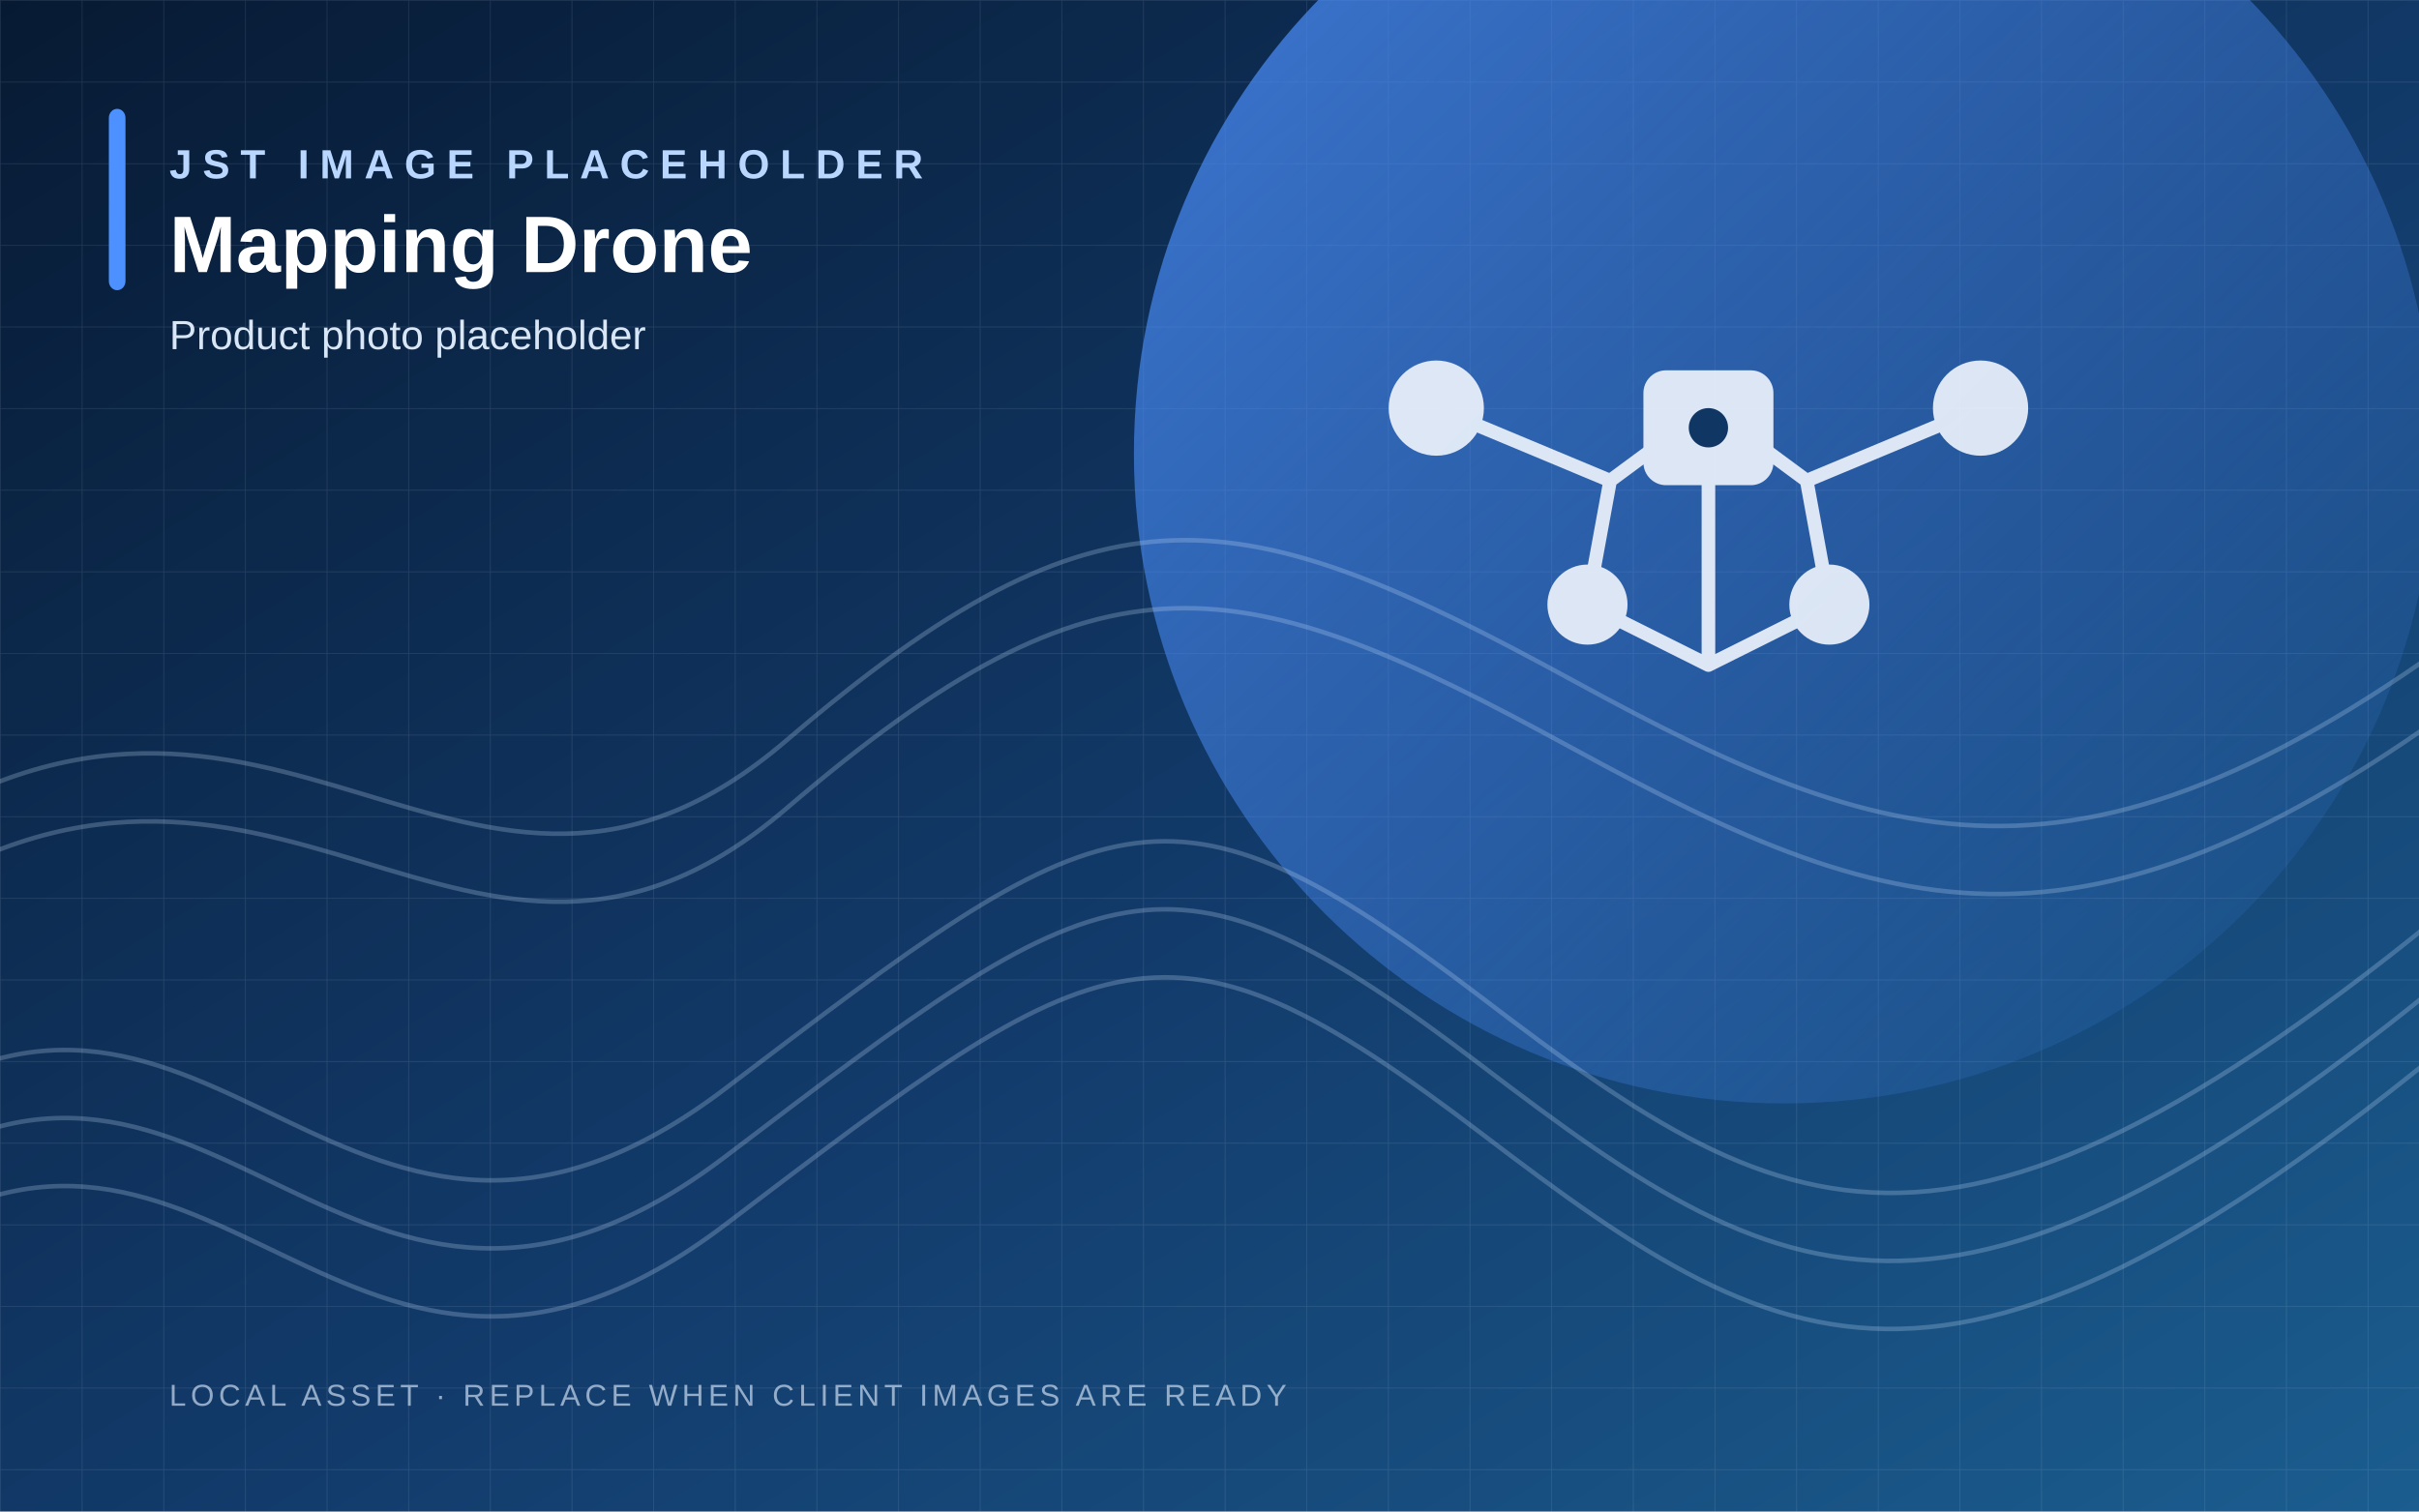
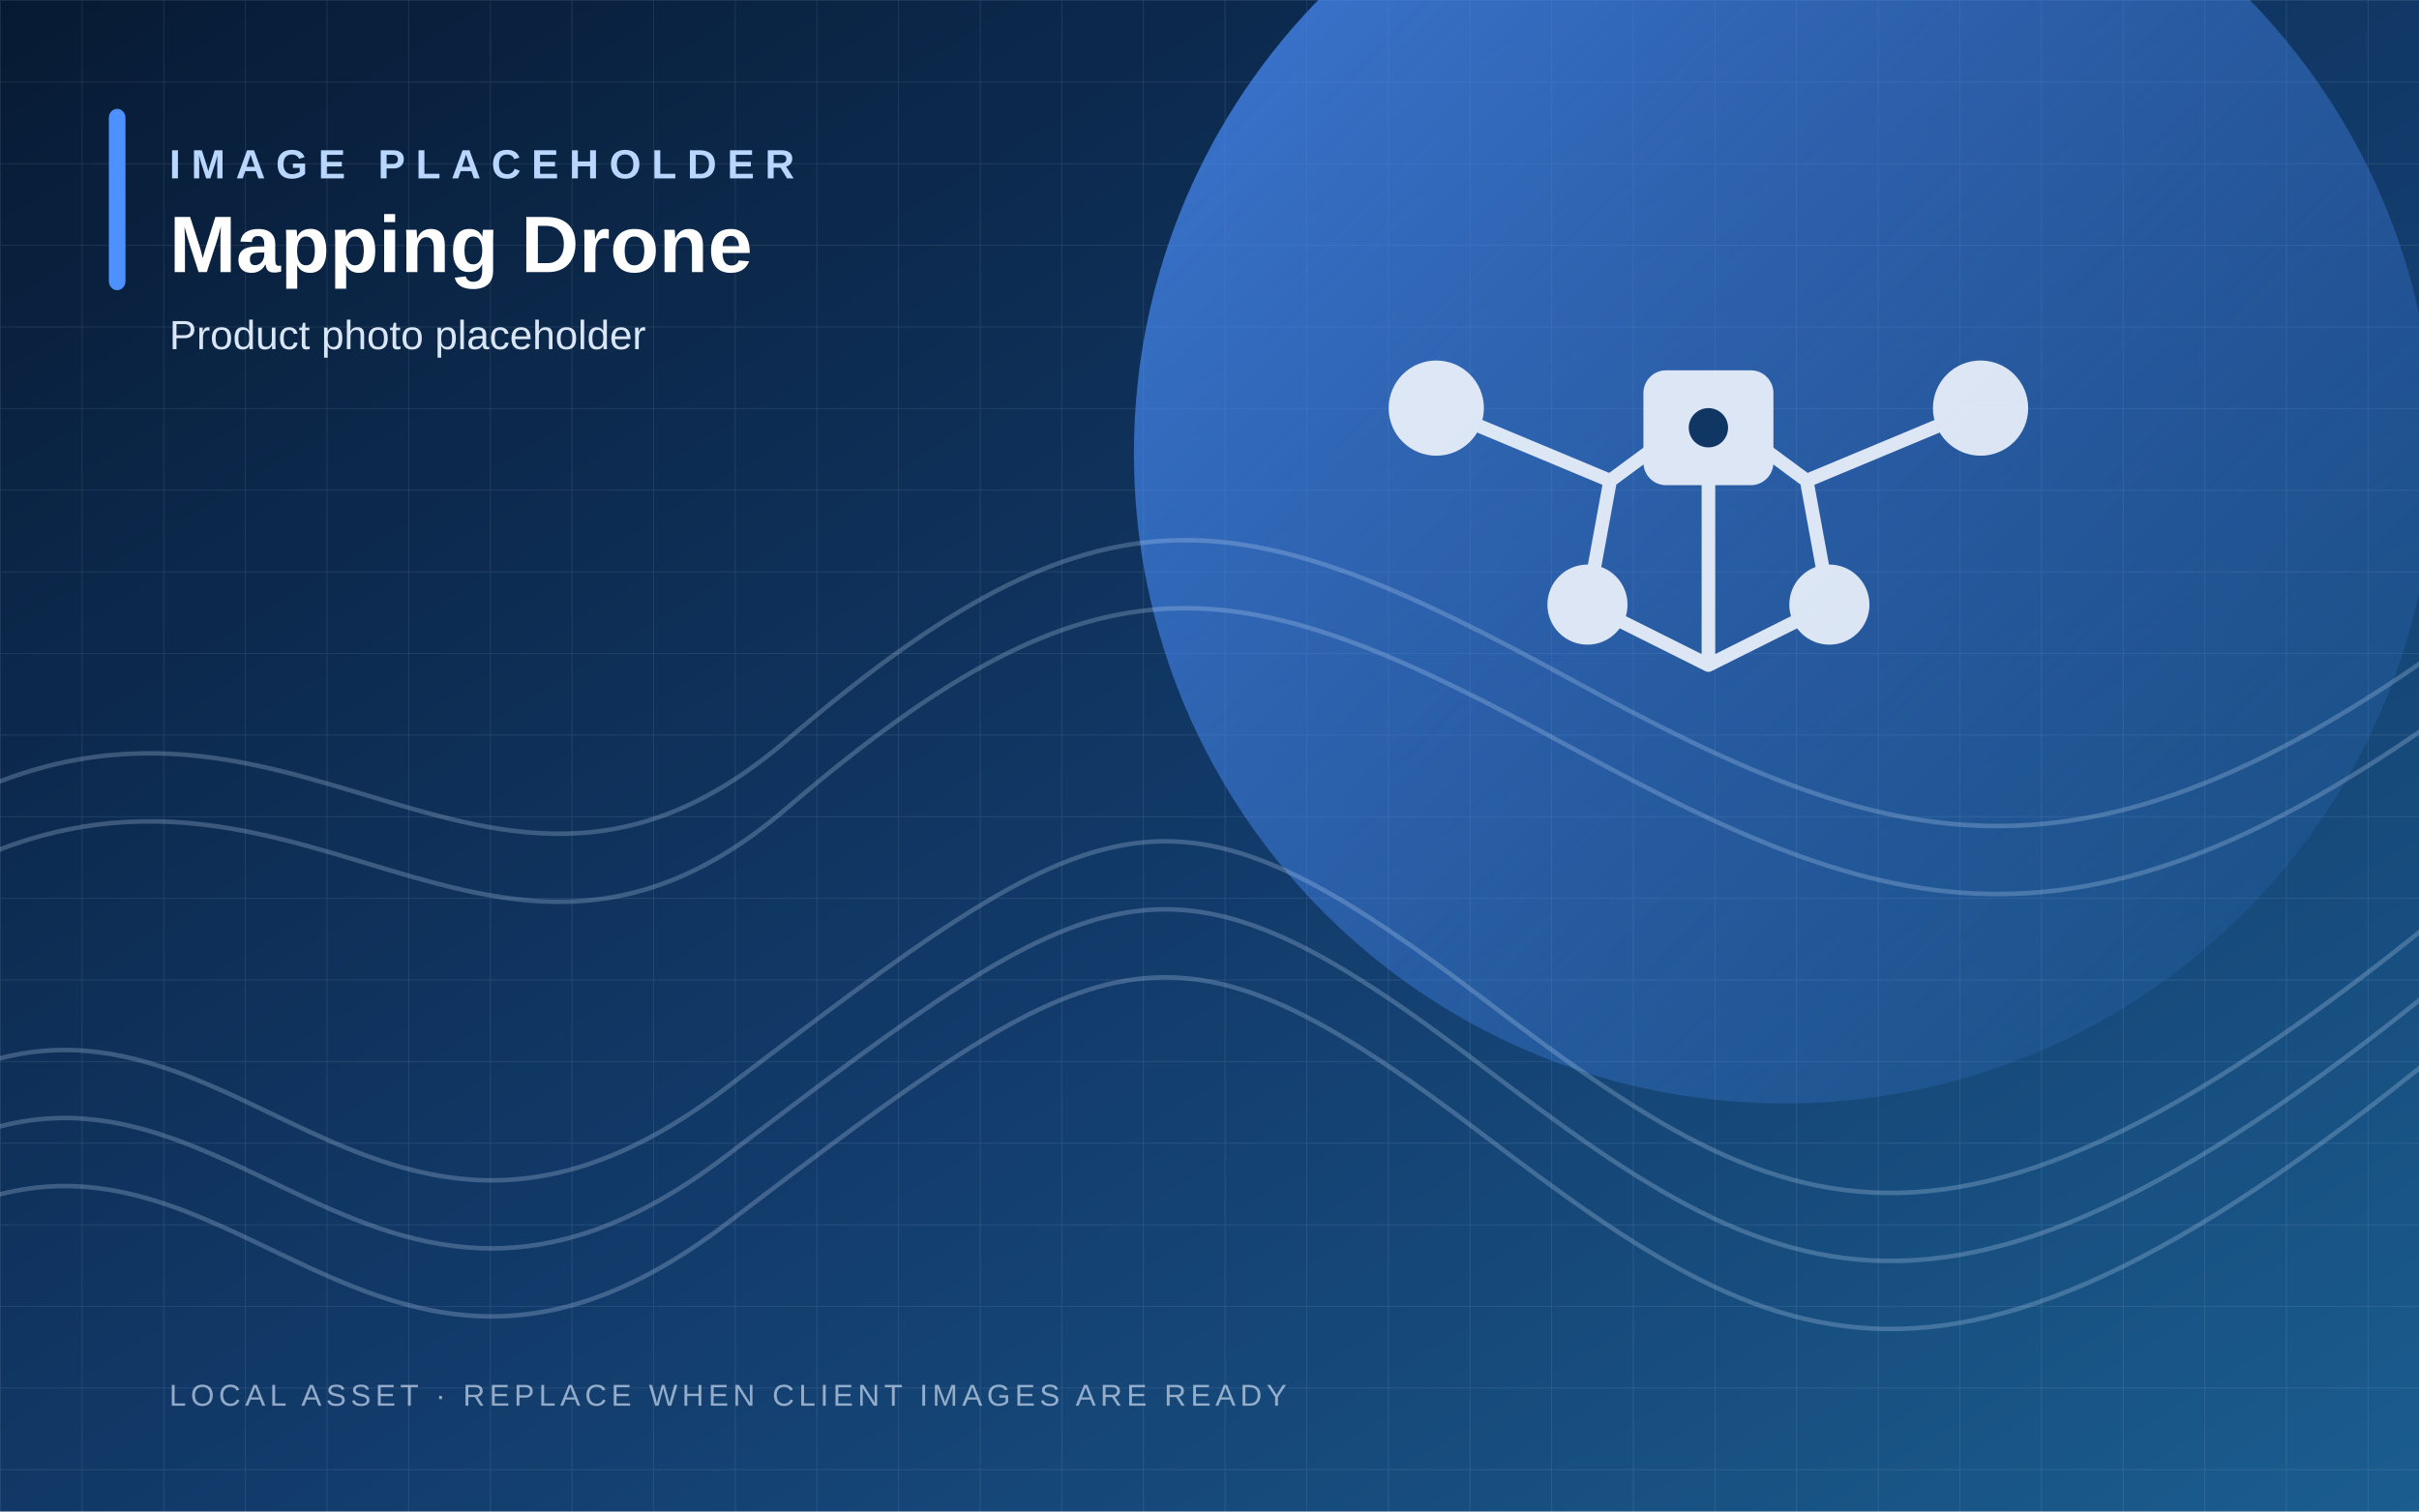
<svg xmlns="http://www.w3.org/2000/svg" viewBox="0 0 1600 1000" role="img" aria-labelledby="title desc">
  <defs>
    <linearGradient id="bg" x1="0" y1="0" x2="1" y2="1">
      <stop offset="0" stop-color="#071a33" />
      <stop offset=".55" stop-color="#123b6b" />
      <stop offset="1" stop-color="#1b5d8f" />
    </linearGradient>
    <linearGradient id="glow" x1="0" y1="0" x2="1" y2="1">
      <stop offset="0" stop-color="#4c91ff" stop-opacity=".8" />
      <stop offset="1" stop-color="#4c91ff" stop-opacity="0" />
    </linearGradient>
    <pattern id="grid" width="54" height="54" patternUnits="userSpaceOnUse">
      <path d="M54 0H0V54" fill="none" stroke="#d9e8ff" stroke-opacity=".12" stroke-width="1" />
    </pattern>
  </defs>
  <rect width="1600" height="1000" fill="url(#bg)" />
  <rect width="1600" height="1000" fill="url(#grid)" />
  <circle cx="1180" cy="300" r="430" fill="url(#glow)" />
  <g fill="none" stroke="#d3e6ff" stroke-opacity=".24" stroke-width="3">
    <path d="M-80 740C140 580 230 910 480 720S770 500 980 660 1300 880 1680 550" />
    <path d="M-80 785C140 625 230 955 480 765S770 545 980 705 1300 925 1680 595" />
    <path d="M-80 830C140 670 230 1000 480 810S770 590 980 750 1300 970 1680 640" />
    <path d="M-80 560C180 380 310 670 520 490S820 330 1040 450 1390 610 1680 380" />
    <path d="M-80 605C180 425 310 715 520 535S820 375 1040 495 1390 655 1680 425" />
  </g>
  <g transform="translate(1130 270)" opacity=".88" stroke="#f4f8ff" stroke-width="9" stroke-linecap="round" stroke-linejoin="round" fill="none">
    <path d="M-180 0L-65 48 0 0 65 48 180 0M-65 48L-80 130 0 170 80 130 65 48M0 0V170" />
    <circle cx="-180" cy="0" r="27" fill="#f4f8ff" />
    <circle cx="180" cy="0" r="27" fill="#f4f8ff" />
    <circle cx="-80" cy="130" r="22" fill="#f4f8ff" />
    <circle cx="80" cy="130" r="22" fill="#f4f8ff" />
    <rect x="-43" y="-25" width="86" height="76" rx="15" fill="#f4f8ff" stroke="none" />
    <circle cx="0" cy="13" r="13" fill="#0d315a" stroke="none" />
  </g>
  <rect x="72" y="72" width="11" height="120" rx="6" fill="#4c91ff" />
-   <text x="112" y="118" fill="#b9d6ff" font-family="Arial,Helvetica,sans-serif" font-weight="700" font-size="27" letter-spacing="7">JST IMAGE PLACEHOLDER</text>
+   <text x="112" y="118" fill="#b9d6ff" font-family="Arial,Helvetica,sans-serif" font-weight="700" font-size="27" letter-spacing="7"> IMAGE PLACEHOLDER</text>
  <text x="112" y="180" fill="#ffffff" font-family="Arial,Helvetica,sans-serif" font-weight="700" font-size="53">Mapping Drone</text>
  <text x="112" y="231" fill="#d8e6f6" font-family="Arial,Helvetica,sans-serif" font-size="27">Product photo placeholder</text>
  <text x="112" y="930" fill="#bdd0e6" fill-opacity=".75" font-family="Arial,Helvetica,sans-serif" font-size="20" letter-spacing="3">LOCAL ASSET · REPLACE WHEN CLIENT IMAGES ARE READY</text>
</svg>
